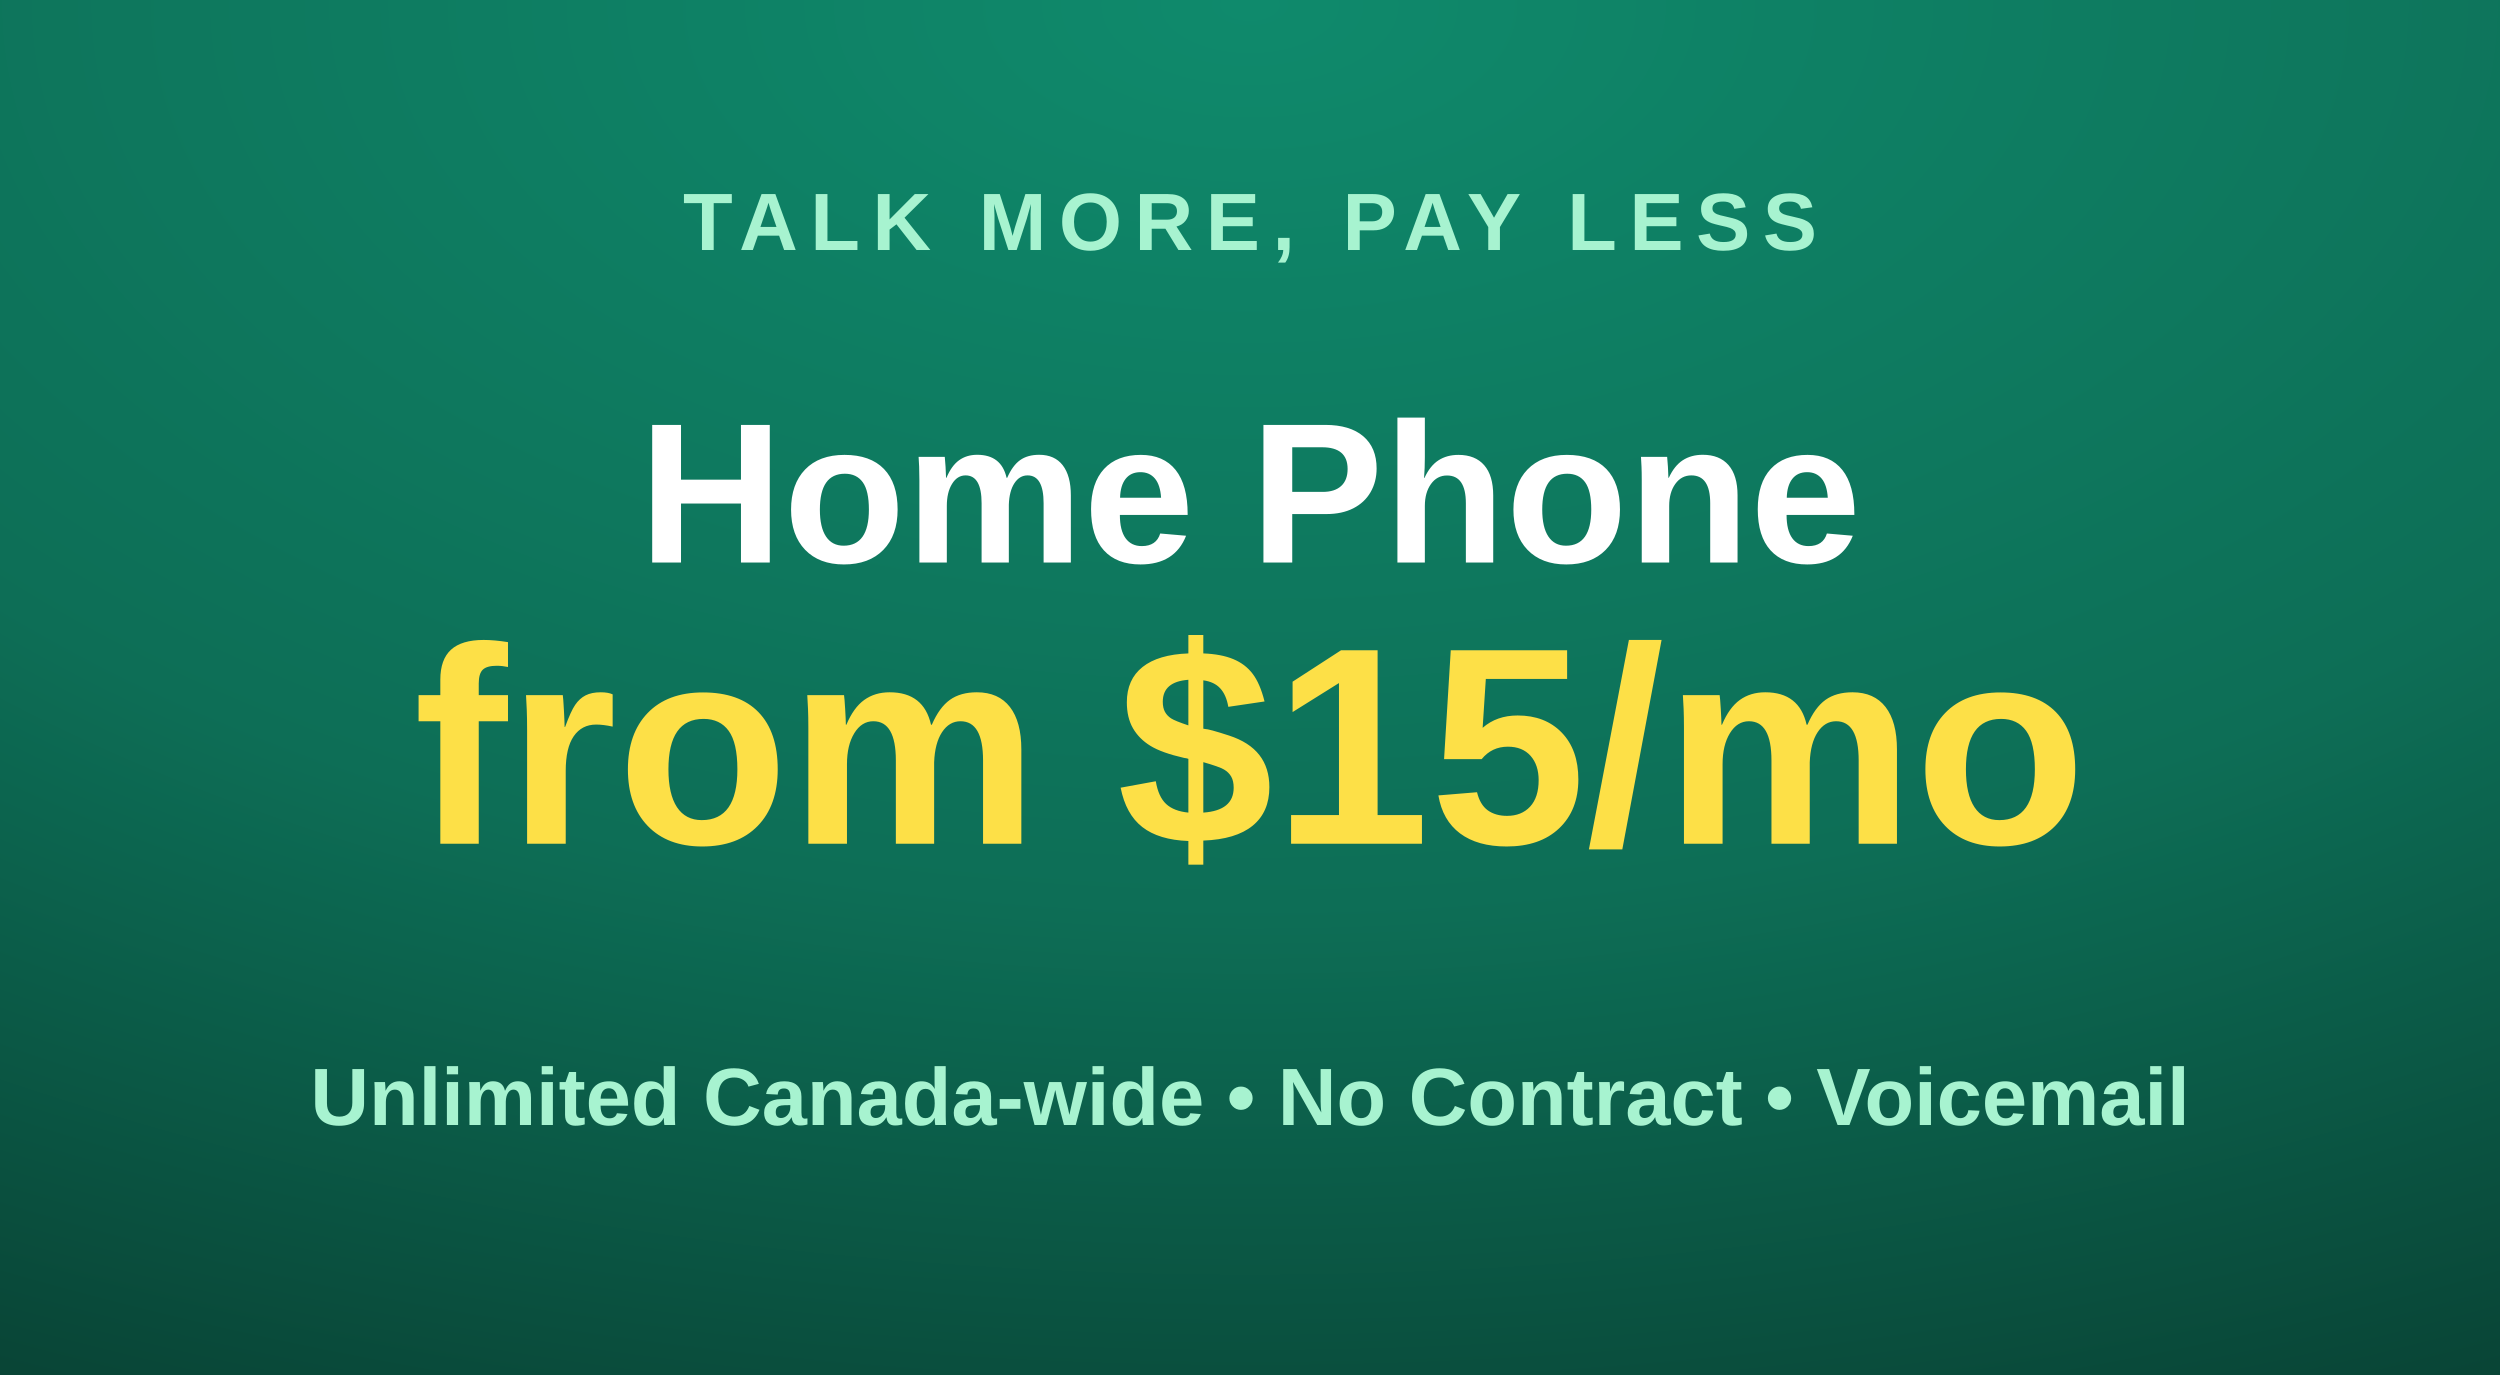
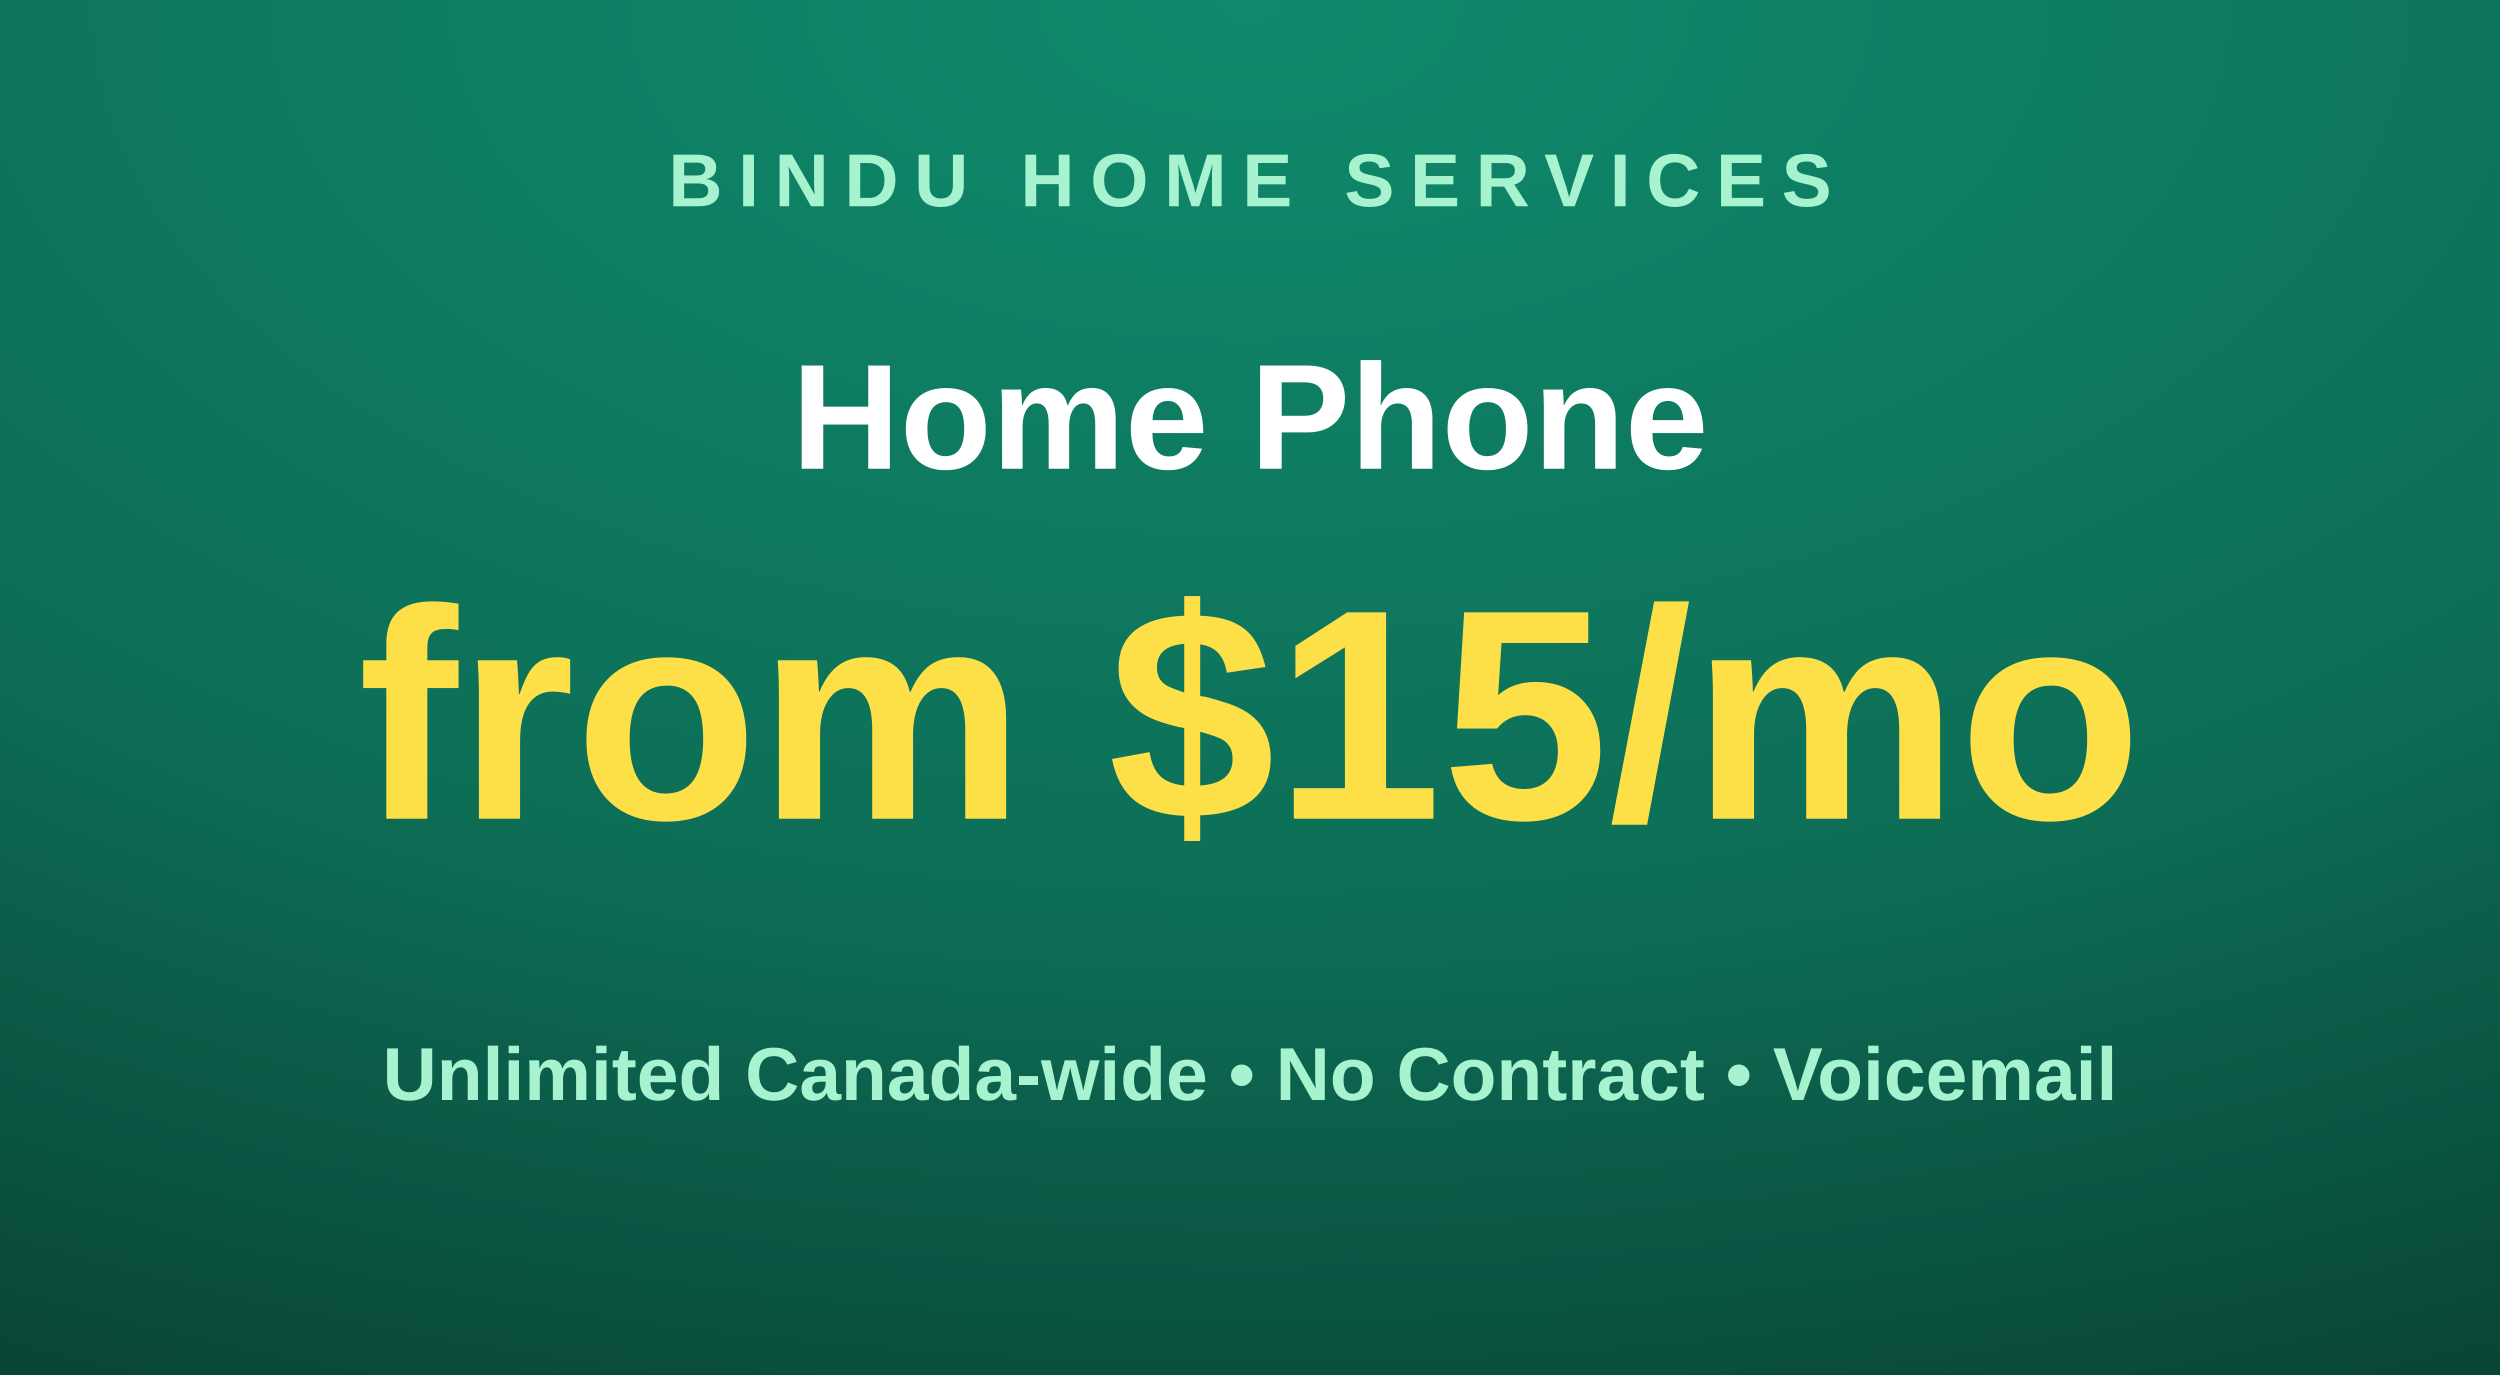
<svg xmlns="http://www.w3.org/2000/svg" width="800" height="440" viewBox="0 0 800 440" font-family="Segoe UI, Arial, sans-serif">
  <defs>
    <radialGradient id="g" cx="50%" cy="0%" r="120%">
      <stop offset="0%" stop-color="#0f8a6c" />
      <stop offset="55%" stop-color="#0d6e56" />
      <stop offset="100%" stop-color="#083d30" />
    </radialGradient>
  </defs>
  <rect width="800" height="440" fill="url(#g)" />
-   <text x="400" y="80" text-anchor="middle" fill="#a7f3d0" font-size="26" font-weight="700" letter-spacing="4">TALK MORE, PAY LESS</text>
-   <text x="400" y="180" text-anchor="middle" fill="#ffffff" font-size="64" font-weight="900">Home Phone</text>
-   <text x="400" y="270" text-anchor="middle" fill="#fde047" font-size="90" font-weight="900">from $15/mo</text>
-   <text x="400" y="360" text-anchor="middle" fill="#a7f3d0" font-size="26" font-weight="600">Unlimited Canada-wide  •  No Contract  •  Voicemail</text>
+   <text x="400" y="66" text-anchor="middle" fill="#a7f3d0" font-size="24" font-weight="700" letter-spacing="5">BINDU HOME SERVICES</text>
+   <text x="400" y="150" text-anchor="middle" fill="#ffffff" font-size="48" font-weight="900">Home Phone</text>
+   <text x="400" y="262" text-anchor="middle" fill="#fde047" font-size="96" font-weight="900">from $15/mo</text>
+   <text x="400" y="352" text-anchor="middle" fill="#a7f3d0" font-size="24" font-weight="600">Unlimited Canada-wide  •  No Contract  •  Voicemail</text>
</svg>
